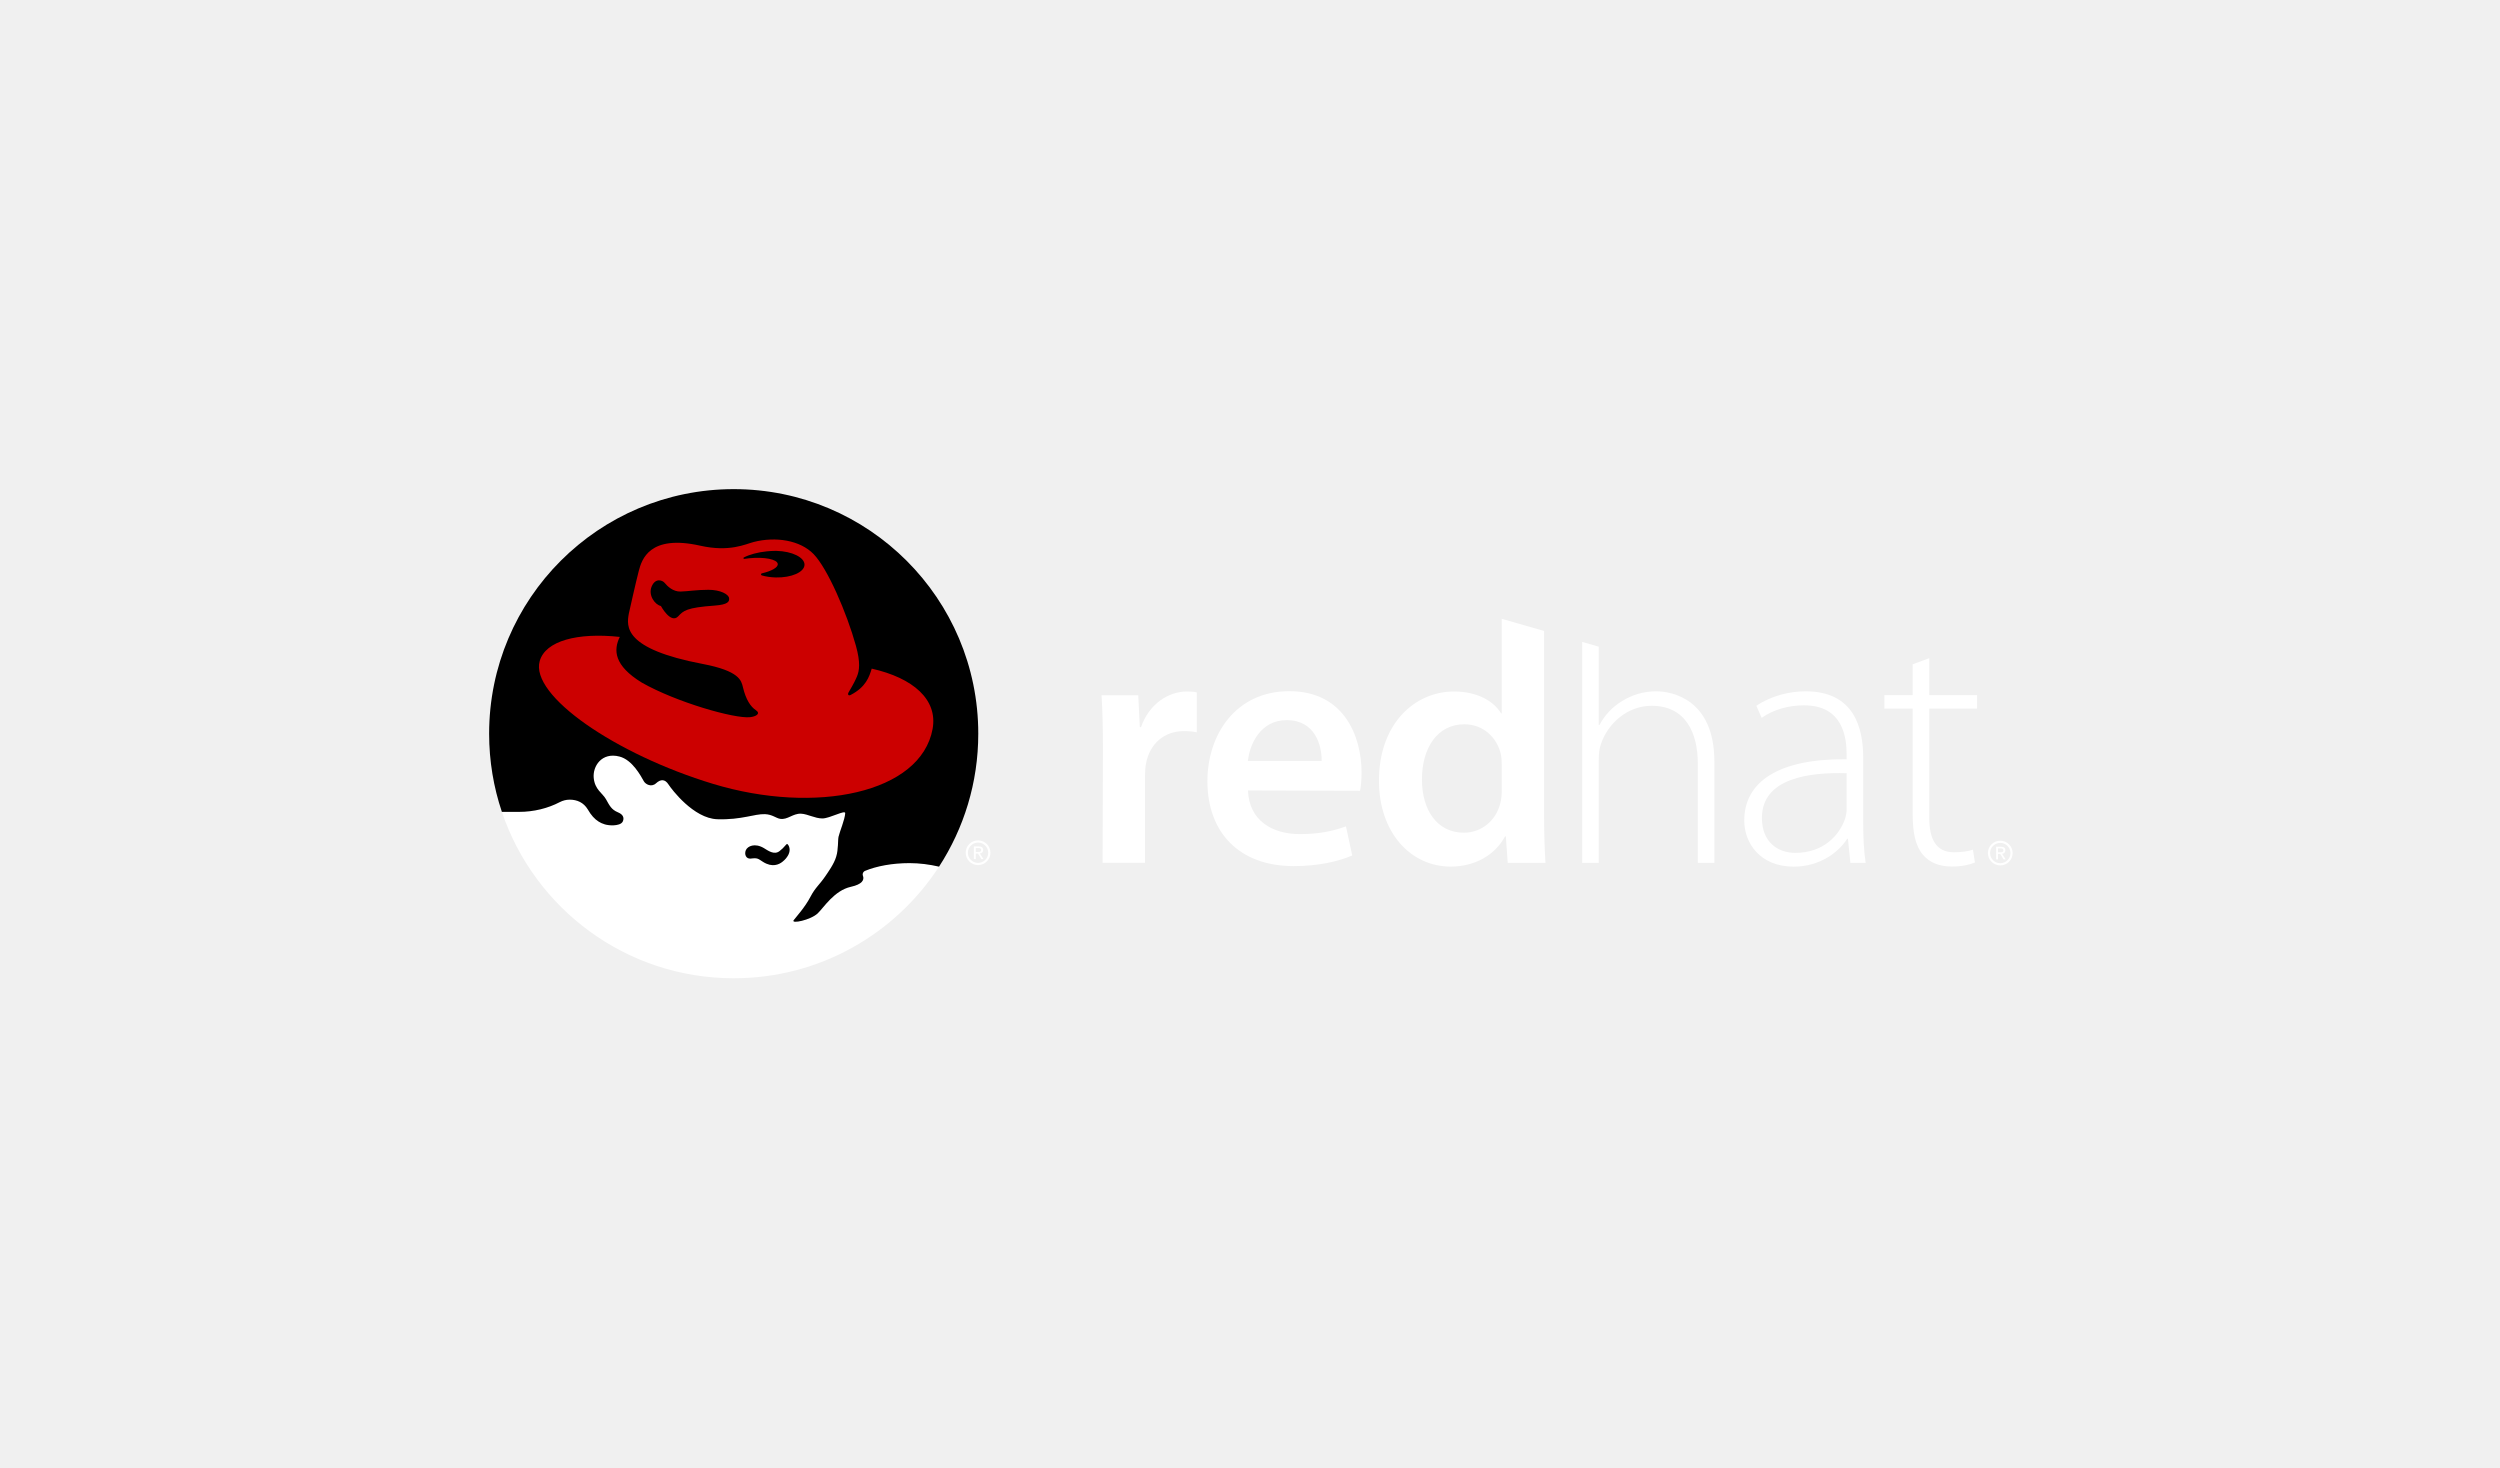
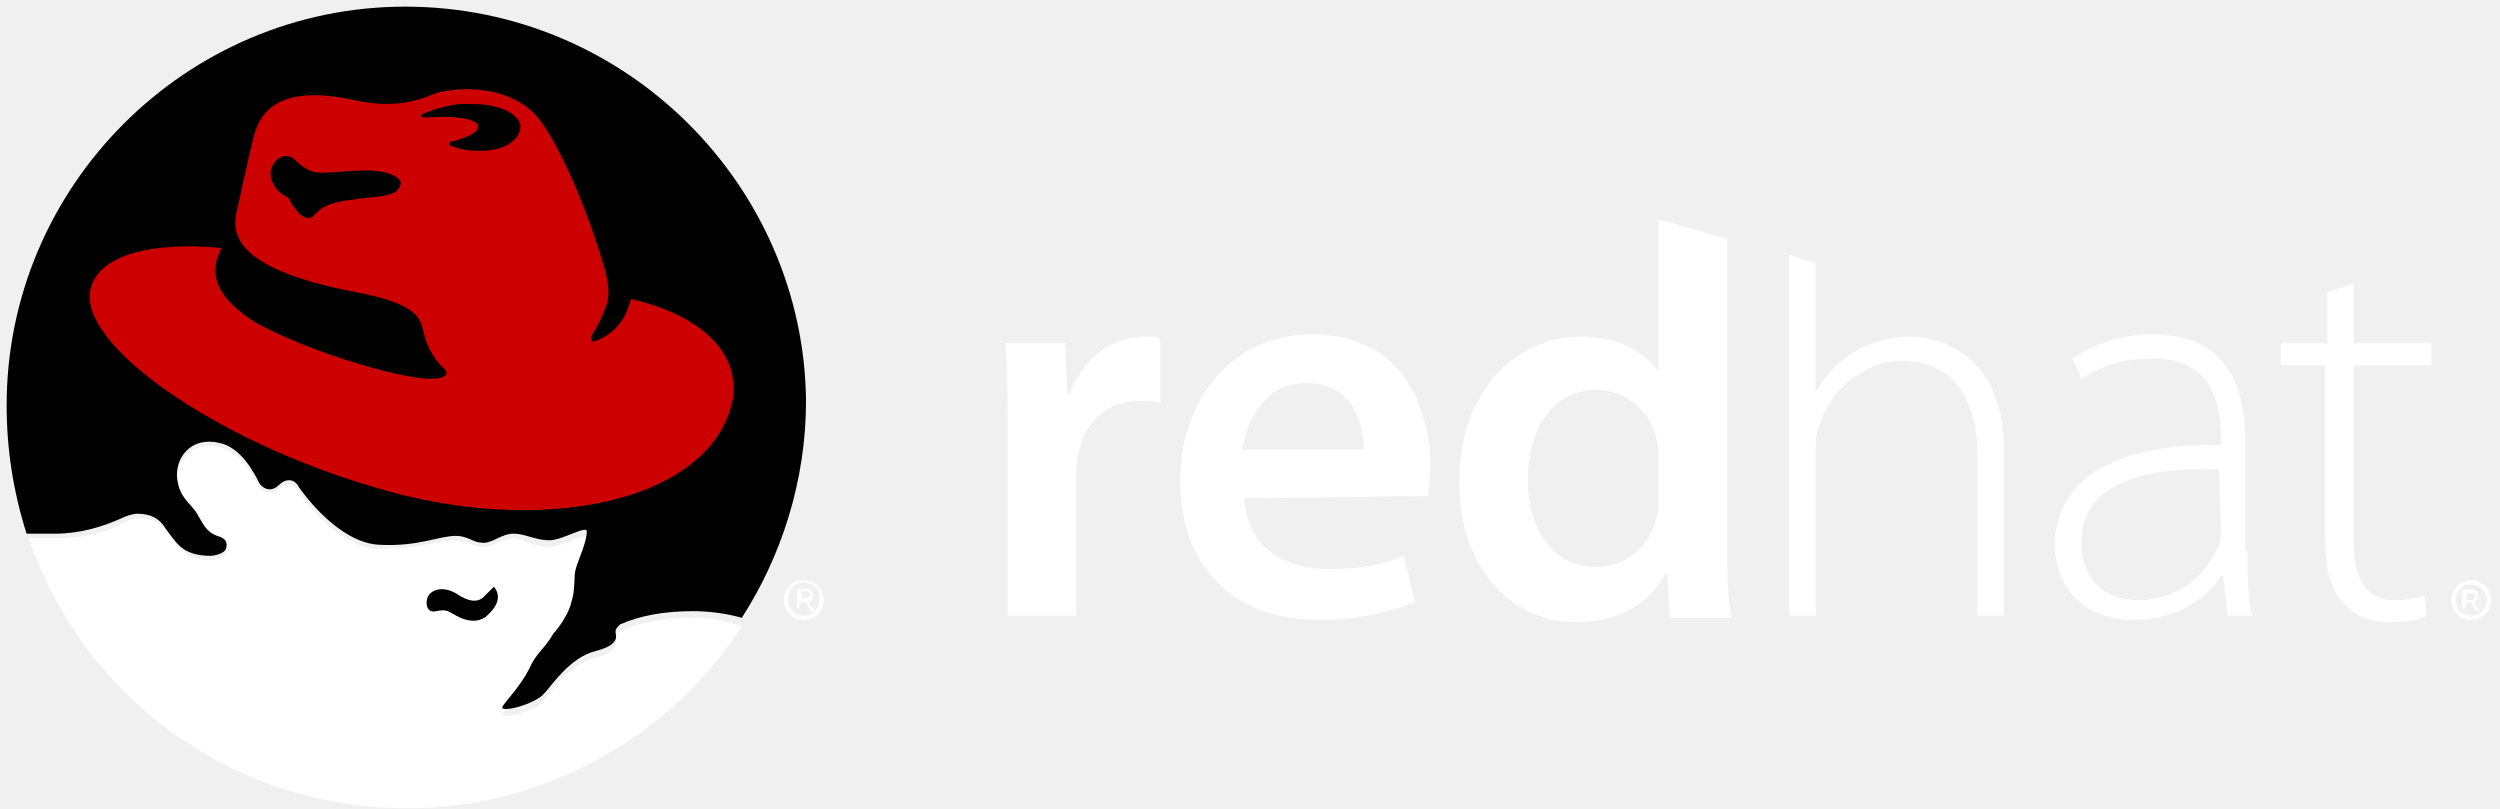
- <svg xmlns="http://www.w3.org/2000/svg" version="1.1" id="Layer_1" x="0px" y="0px" viewBox="0 0 184 108" enable-background="new 0 0 184 108" xml:space="preserve">
+ <svg xmlns="http://www.w3.org/2000/svg" version="1.1" id="Layer_1" x="0px" y="0px" viewBox="0 0 112.9 36.5" style="enable-background:new 0 0 112.9 36.5;" xml:space="preserve">
+   <style type="text/css">
+ 	.st0{fill:#FFFFFF;}
+ 	.st1{fill:#CC0000;}
+ </style>
  <g>
    <g>
-       <path fill="#FFFFFF" d="M71.819,62.823h0.162l0.245,0.402h0.158l-0.265-0.41c0.138-0.016,0.242-0.089,0.242-0.254    c0-0.185-0.109-0.264-0.328-0.264h-0.354v0.928h0.14V62.823z M71.819,62.704v-0.288h0.192c0.098,0,0.203,0.022,0.203,0.137    c0,0.142-0.106,0.152-0.226,0.152H71.819z" />
-       <path fill="#FFFFFF" d="M72.895,62.762c0,0.501-0.408,0.909-0.91,0.909c-0.502,0-0.91-0.408-0.91-0.909    c0-0.502,0.408-0.91,0.91-0.91C72.488,61.852,72.895,62.26,72.895,62.762z M71.985,62.013c-0.414,0-0.749,0.335-0.749,0.75    c0,0.413,0.335,0.746,0.749,0.746c0.413,0,0.748-0.334,0.748-0.746C72.733,62.348,72.398,62.013,71.985,62.013z" />
-       <path fill="#FFFFFF" d="M66.938,63.524c-1.273,0-2.432,0.22-3.286,0.577c-0.094,0.047-0.161,0.145-0.161,0.257    c0,0.041,0.01,0.082,0.026,0.118c0.101,0.293-0.065,0.61-0.892,0.792c-1.226,0.269-2,1.535-2.443,1.955    c-0.52,0.494-1.989,0.797-1.768,0.503c0.173-0.23,0.834-0.948,1.236-1.724c0.36-0.694,0.68-0.891,1.121-1.553    c0.129-0.194,0.631-0.876,0.777-1.415c0.164-0.526,0.109-1.187,0.171-1.459c0.09-0.393,0.461-1.244,0.488-1.724    c0.016-0.272-1.135,0.388-1.681,0.388c-0.546,0-1.078-0.328-1.566-0.351c-0.604-0.028-0.992,0.466-1.539,0.38    c-0.312-0.05-0.575-0.325-1.12-0.345c-0.776-0.028-1.725,0.432-3.507,0.374c-1.753-0.057-3.372-2.216-3.593-2.559    c-0.259-0.402-0.575-0.402-0.92-0.086c-0.345,0.316-0.77,0.067-0.891-0.145c-0.23-0.402-0.845-1.577-1.797-1.824    c-1.317-0.341-1.983,0.729-1.897,1.58c0.088,0.864,0.646,1.107,0.905,1.566c0.258,0.46,0.391,0.756,0.878,0.959    c0.345,0.145,0.473,0.357,0.371,0.64c-0.09,0.247-0.449,0.303-0.685,0.315c-0.502,0.024-0.853-0.112-1.11-0.276    c-0.298-0.191-0.541-0.455-0.801-0.903c-0.301-0.495-0.776-0.71-1.328-0.71c-0.263,0-0.51,0.069-0.729,0.182    c-0.866,0.451-1.897,0.718-3.007,0.718l-1.252,0.001C39.34,66.874,46.071,72,54.001,72c6.334,0,11.903-3.271,15.112-8.216    C68.418,63.625,67.683,63.524,66.938,63.524z" />
-       <path d="M57.927,62.12c-0.016,0-0.031,0.007-0.042,0.018c-0.233,0.271-0.334,0.36-0.502,0.495    c-0.406,0.327-0.87-0.042-1.167-0.217c-0.661-0.388-1.193-0.143-1.322,0.157c-0.129,0.303,0.014,0.666,0.374,0.618    c0.504-0.065,0.526,0.013,0.891,0.244c0.679,0.43,1.174,0.196,1.427-0.007c0.211-0.168,0.328-0.311,0.438-0.516    c0.195-0.385,0.036-0.69-0.057-0.78C57.955,62.126,57.941,62.12,57.927,62.12z" />
-       <path d="M54.001,36C44.059,36,36,44.059,36,54c0,2.012,0.33,3.948,0.939,5.754h1.252c1.11,0,2.141-0.267,3.007-0.718    c0.219-0.112,0.466-0.182,0.729-0.182c0.553,0,1.027,0.215,1.328,0.71c0.26,0.449,0.503,0.713,0.801,0.902    c0.256,0.164,0.608,0.3,1.11,0.277c0.236-0.011,0.595-0.068,0.685-0.315c0.103-0.283-0.026-0.497-0.371-0.64    c-0.487-0.203-0.619-0.501-0.878-0.961c-0.259-0.459-0.818-0.702-0.905-1.566c-0.087-0.851,0.58-1.922,1.897-1.58    c0.952,0.246,1.567,1.422,1.797,1.825c0.121,0.212,0.546,0.46,0.891,0.145c0.344-0.317,0.661-0.317,0.92,0.086    c0.221,0.343,1.84,2.501,3.593,2.558c1.782,0.057,2.731-0.403,3.507-0.374c0.545,0.021,0.808,0.295,1.12,0.345    c0.547,0.086,0.935-0.408,1.539-0.379c0.488,0.024,1.02,0.35,1.566,0.35c0.546,0,1.697-0.659,1.681-0.387    c-0.028,0.48-0.398,1.332-0.488,1.724c-0.063,0.272-0.008,0.933-0.171,1.46c-0.146,0.539-0.648,1.221-0.777,1.416    c-0.441,0.661-0.761,0.859-1.121,1.552c-0.402,0.776-1.063,1.494-1.236,1.724c-0.221,0.294,1.248-0.009,1.768-0.503    c0.443-0.421,1.217-1.685,2.443-1.955c0.827-0.182,0.993-0.499,0.892-0.792c-0.015-0.034-0.026-0.076-0.026-0.117    c0-0.112,0.067-0.21,0.161-0.258c0.854-0.355,2.013-0.576,3.286-0.576c0.744,0,1.48,0.099,2.174,0.26    c1.827-2.818,2.888-6.177,2.888-9.785C72.001,44.059,63.942,36,54.001,36z" />
-       <path fill="#CC0000" d="M64.158,49.211c-0.178,0.598-0.431,1.363-1.556,1.94c-0.164,0.084-0.227-0.054-0.151-0.183    c0.425-0.723,0.501-0.904,0.625-1.19c0.173-0.417,0.264-1.011-0.08-2.249c-0.677-2.436-2.089-5.692-3.116-6.749    c-0.99-1.019-2.785-1.306-4.408-0.89c-0.598,0.153-1.767,0.761-3.934,0.273c-3.752-0.845-4.308,1.034-4.523,1.852    c-0.216,0.819-0.733,3.145-0.733,3.145c-0.172,0.948-0.398,2.595,5.428,3.705c2.714,0.517,2.852,1.218,2.972,1.723    c0.216,0.904,0.56,1.422,0.948,1.68c0.388,0.259,0,0.473-0.43,0.517c-1.156,0.12-5.428-1.105-7.955-2.541    c-2.068-1.264-2.102-2.401-1.629-3.367c-3.123-0.338-5.468,0.293-5.892,1.771c-0.729,2.537,5.579,6.872,12.762,9.047    c7.538,2.282,15.292,0.689,16.154-4.05C69.029,51.493,67.216,49.901,64.158,49.211z M52.6,44.571    c-2.079,0.15-2.295,0.375-2.684,0.79c-0.549,0.585-1.273-0.759-1.273-0.759c-0.434-0.091-0.96-0.791-0.677-1.445    c0.28-0.646,0.796-0.453,0.958-0.251c0.197,0.245,0.617,0.646,1.163,0.632c0.546-0.014,1.175-0.129,2.053-0.129    c0.89,0,1.488,0.332,1.522,0.618C53.692,44.27,53.59,44.499,52.6,44.571z M57.097,42.501c-0.373-0.009-0.724-0.063-1.026-0.15    c-0.036-0.009-0.061-0.04-0.061-0.076c0-0.036,0.026-0.067,0.062-0.076c0.72-0.167,1.206-0.439,1.171-0.696    c-0.045-0.341-0.987-0.527-2.103-0.415c-0.122,0.013-0.241,0.028-0.357,0.046c-0.003,0-0.006,0.001-0.009,0.001    c-0.032,0-0.058-0.025-0.058-0.055c0-0.022,0.013-0.041,0.033-0.05c0.403-0.213,1.004-0.382,1.693-0.452    c0.207-0.021,0.408-0.032,0.603-0.033c0.034,0,0.068,0,0.103,0c1.154,0.026,2.077,0.485,2.064,1.024    C59.198,42.111,58.252,42.527,57.097,42.501z" />
+       <path class="st0" d="M36.2,27.2h0.2l0.2,0.4h0.2l-0.3-0.4c0.1,0,0.2-0.1,0.2-0.3c0-0.2-0.1-0.3-0.3-0.3H36v0.9h0.1V27.2z M36.2,27    v-0.3h0.2c0.1,0,0.2,0,0.2,0.1c0,0.1-0.1,0.2-0.2,0.2L36.2,27L36.2,27z" />
+       <path class="st0" d="M37.2,27.1c0,0.5-0.4,0.9-0.9,0.9c-0.5,0-0.9-0.4-0.9-0.9c0-0.5,0.4-0.9,0.9-0.9    C36.8,26.2,37.2,26.6,37.2,27.1z M36.3,26.3c-0.4,0-0.7,0.3-0.7,0.8c0,0.4,0.3,0.7,0.7,0.7c0.4,0,0.7-0.3,0.7-0.7    C37.1,26.7,36.7,26.3,36.3,26.3z" />
+       <path class="st0" d="M31.3,27.9c-1.3,0-2.4,0.2-3.3,0.6c-0.1,0-0.2,0.1-0.2,0.3c0,0,0,0.1,0,0.1c0.1,0.3-0.1,0.6-0.9,0.8    c-1.2,0.3-2,1.5-2.4,2c-0.5,0.5-2,0.8-1.8,0.5c0.2-0.2,0.8-0.9,1.2-1.7c0.4-0.7,0.7-0.9,1.1-1.6c0.1-0.2,0.6-0.9,0.8-1.4    c0.2-0.5,0.1-1.2,0.2-1.5c0.1-0.4,0.5-1.2,0.5-1.7c0-0.3-1.1,0.4-1.7,0.4s-1.1-0.3-1.6-0.4c-0.6,0-1,0.5-1.5,0.4    c-0.3,0-0.6-0.3-1.1-0.3c-0.8,0-1.7,0.4-3.5,0.4c-1.8-0.1-3.4-2.2-3.6-2.6c-0.3-0.4-0.6-0.4-0.9-0.1c-0.3,0.3-0.8,0.1-0.9-0.1    c-0.2-0.4-0.8-1.6-1.8-1.8c-1.3-0.3-2,0.7-1.9,1.6c0.1,0.9,0.6,1.1,0.9,1.6c0.3,0.5,0.4,0.8,0.9,1c0.3,0.1,0.5,0.4,0.4,0.6    c-0.1,0.2-0.4,0.3-0.7,0.3c-0.5,0-0.9-0.1-1.1-0.3c-0.3-0.2-0.5-0.5-0.8-0.9c-0.3-0.5-0.8-0.7-1.3-0.7c-0.3,0-0.5,0.1-0.7,0.2    c-0.9,0.5-1.9,0.7-3,0.7l-1.3,0c2.4,7.1,9.1,12.2,17.1,12.2c6.3,0,11.9-3.3,15.1-8.2C32.8,28,32,27.9,31.3,27.9z" />
+       <path d="M22.3,26.5C22.2,26.5,22.2,26.5,22.3,26.5c-0.3,0.3-0.4,0.4-0.5,0.5c-0.4,0.3-0.9,0-1.2-0.2c-0.7-0.4-1.2-0.1-1.3,0.2    c-0.1,0.3,0,0.7,0.4,0.6c0.5-0.1,0.5,0,0.9,0.2c0.7,0.4,1.2,0.2,1.4,0c0.2-0.2,0.3-0.3,0.4-0.5C22.6,26.9,22.4,26.6,22.3,26.5    C22.3,26.5,22.3,26.5,22.3,26.5z" />
+       <path d="M18.3,0.3c-9.9,0-18,8.1-18,18c0,2,0.3,3.9,0.9,5.8h1.3c1.1,0,2.1-0.3,3-0.7c0.2-0.1,0.5-0.2,0.7-0.2c0.6,0,1,0.2,1.3,0.7    c0.3,0.4,0.5,0.7,0.8,0.9C8.6,25,9,25.1,9.5,25.1c0.2,0,0.6-0.1,0.7-0.3c0.1-0.3,0-0.5-0.4-0.6c-0.5-0.2-0.6-0.5-0.9-1    c-0.3-0.5-0.8-0.7-0.9-1.6c-0.1-0.9,0.6-1.9,1.9-1.6c1,0.2,1.6,1.4,1.8,1.8c0.1,0.2,0.5,0.5,0.9,0.1c0.3-0.3,0.7-0.3,0.9,0.1    c0.2,0.3,1.8,2.5,3.6,2.6c1.8,0.1,2.7-0.4,3.5-0.4c0.5,0,0.8,0.3,1.1,0.3c0.5,0.1,0.9-0.4,1.5-0.4c0.5,0,1,0.3,1.6,0.3    s1.7-0.7,1.7-0.4c0,0.5-0.4,1.3-0.5,1.7c-0.1,0.3,0,0.9-0.2,1.5c-0.1,0.5-0.6,1.2-0.8,1.4c-0.4,0.7-0.8,0.9-1.1,1.6    c-0.4,0.8-1.1,1.5-1.2,1.7c-0.2,0.3,1.2,0,1.8-0.5c0.4-0.4,1.2-1.7,2.4-2c0.8-0.2,1-0.5,0.9-0.8c0,0,0-0.1,0-0.1    c0-0.1,0.1-0.2,0.2-0.3c0.9-0.4,2-0.6,3.3-0.6c0.7,0,1.5,0.1,2.2,0.3c1.8-2.8,2.9-6.2,2.9-9.8C36.3,8.4,28.3,0.3,18.3,0.3z" />
+       <path class="st1" d="M28.5,13.5c-0.2,0.6-0.4,1.4-1.6,1.9c-0.2,0.1-0.2-0.1-0.2-0.2c0.4-0.7,0.5-0.9,0.6-1.2    c0.2-0.4,0.3-1-0.1-2.2c-0.7-2.4-2.1-5.7-3.1-6.7c-1-1-2.8-1.3-4.4-0.9C19.2,4.4,18,5,15.9,4.5c-3.8-0.8-4.3,1-4.5,1.9    c-0.2,0.8-0.7,3.1-0.7,3.1c-0.2,0.9-0.4,2.6,5.4,3.7c2.7,0.5,2.9,1.2,3,1.7c0.2,0.9,0.6,1.4,0.9,1.7c0.4,0.3,0,0.5-0.4,0.5    c-1.2,0.1-5.4-1.1-8-2.5c-2.1-1.3-2.1-2.4-1.6-3.4c-3.1-0.3-5.5,0.3-5.9,1.8c-0.7,2.5,5.6,6.9,12.8,9c7.5,2.3,15.3,0.7,16.2-4    C33.4,15.8,31.5,14.2,28.5,13.5z M16.9,8.9c-2.1,0.2-2.3,0.4-2.7,0.8C13.7,10.3,13,8.9,13,8.9c-0.4-0.1-1-0.8-0.7-1.4    c0.3-0.6,0.8-0.5,1-0.3c0.2,0.2,0.6,0.6,1.2,0.6c0.5,0,1.2-0.1,2.1-0.1c0.9,0,1.5,0.3,1.5,0.6C18,8.6,17.9,8.8,16.9,8.9z     M21.4,6.8c-0.4,0-0.7-0.1-1-0.2c0,0-0.1,0-0.1-0.1s0-0.1,0.1-0.1c0.7-0.2,1.2-0.4,1.2-0.7c0-0.3-1-0.5-2.1-0.4    c-0.1,0-0.2,0-0.4,0c0,0,0,0,0,0c0,0-0.1,0-0.1-0.1c0,0,0,0,0,0c0.4-0.2,1-0.4,1.7-0.5c0.2,0,0.4,0,0.6,0c0,0,0.1,0,0.1,0    c1.2,0,2.1,0.5,2.1,1C23.5,6.4,22.6,6.9,21.4,6.8z" />
    </g>
    <g>
-       <path fill="#FFFFFF" d="M81.176,55.136c0-1.651-0.034-2.865-0.101-3.963h2.7l0.116,2.342h0.088    c0.607-1.736,2.045-2.621,3.376-2.621c0.305,0,0.482,0.011,0.731,0.067v2.937c-0.292-0.057-0.564-0.089-0.939-0.089    c-1.486,0-2.517,0.945-2.795,2.359c-0.053,0.275-0.081,0.605-0.081,0.941v6.395h-3.12L81.176,55.136z" />
-       <path fill="#FFFFFF" d="M91.851,58.178c0.082,2.235,1.812,3.212,3.809,3.212c1.434,0,2.46-0.225,3.403-0.571l0.461,2.145    c-1.055,0.448-2.52,0.782-4.309,0.782c-4.005,0-6.35-2.473-6.35-6.251c0-3.404,2.065-6.624,6.031-6.624    c4.01,0,5.315,3.298,5.315,5.998c0,0.579-0.052,1.045-0.111,1.332L91.851,58.178z M97.274,56.006    c0.014-1.143-0.483-3.005-2.571-3.005c-1.92,0-2.718,1.741-2.858,3.005H97.274z" />
-       <path fill="#FFFFFF" d="M137.132,60.573c0,0.976,0.039,1.986,0.18,2.932h-1.124l-0.179-1.769h-0.058    c-0.598,0.951-1.973,2.049-3.935,2.049c-2.483,0-3.639-1.746-3.639-3.392c0-2.849,2.515-4.565,7.535-4.512v-0.33    c0-1.221-0.237-3.656-3.157-3.637c-1.08,0-2.205,0.289-3.098,0.92l-0.389-0.888c1.127-0.764,2.505-1.066,3.621-1.066    c3.562,0,4.243,2.674,4.243,4.879V60.573z M135.912,56.908c-2.688-0.077-6.236,0.33-6.236,3.293c0,1.774,1.171,2.571,2.456,2.571    c2.057,0,3.226-1.273,3.652-2.475c0.089-0.263,0.128-0.528,0.128-0.739V56.908z" />
-       <path fill="#FFFFFF" d="M141.993,48.442v2.72h3.518v0.99h-3.518v8.022c0,1.569,0.487,2.553,1.813,2.553    c0.636,0,1.086-0.084,1.402-0.193l0.148,0.945c-0.399,0.167-0.958,0.297-1.703,0.297c-0.901,0-1.648-0.284-2.13-0.875    c-0.559-0.648-0.75-1.684-0.75-2.943v-7.805h-2.083v-0.99h2.083v-2.269L141.993,48.442z" />
-       <path fill="#FFFFFF" d="M147.053,62.848h0.162l0.245,0.402h0.158l-0.265-0.41c0.138-0.017,0.242-0.089,0.242-0.254    c0-0.185-0.11-0.264-0.328-0.264h-0.354v0.928h0.141V62.848z M147.053,62.728V62.44h0.191c0.097,0,0.203,0.022,0.203,0.136    c0,0.143-0.106,0.152-0.226,0.152H147.053z" />
-       <path fill="#FFFFFF" d="M148.13,62.786c0,0.501-0.408,0.909-0.91,0.909c-0.501,0-0.91-0.408-0.91-0.909    c0-0.502,0.409-0.91,0.91-0.91C147.722,61.876,148.13,62.284,148.13,62.786z M147.22,62.037c-0.415,0-0.749,0.335-0.749,0.749    c0,0.413,0.334,0.746,0.749,0.746c0.413,0,0.748-0.333,0.748-0.746C147.968,62.372,147.632,62.037,147.22,62.037z" />
-       <path fill="#FFFFFF" d="M110.529,52.5h-0.051c-0.552-0.911-1.768-1.606-3.456-1.606c-2.966,0-5.548,2.454-5.529,6.586    c0,3.791,2.332,6.302,5.277,6.302c1.78,0,3.267-0.848,4.004-2.23h0.055l0.14,1.953h2.778c-0.057-0.838-0.103-2.196-0.103-3.459    V46.44l-3.117-0.895V52.5z M110.529,58.158c0,0.327-0.023,0.631-0.094,0.91c-0.314,1.35-1.417,2.219-2.693,2.219    c-1.963,0-3.087-1.655-3.087-3.921c0-2.288,1.114-4.059,3.122-4.059c1.402,0,2.406,0.988,2.682,2.189    c0.053,0.253,0.07,0.564,0.07,0.814V58.158z" />
-       <path fill="#FFFFFF" d="M121.891,50.88c-0.939,0-1.78,0.271-2.487,0.707c-0.734,0.43-1.331,1.093-1.686,1.78h-0.049v-5.771    l-1.221-0.351v16.26h1.221v-7.548c0-0.501,0.038-0.849,0.166-1.216c0.527-1.535,1.974-2.795,3.723-2.795    c2.527,0,3.401,2.026,3.401,4.249v7.31h1.22V56.06C126.178,51.463,123.06,50.88,121.891,50.88z" />
+       <path class="st0" d="M45.5,19.5c0-1.7,0-2.9-0.1-4h2.7l0.1,2.3h0.1c0.6-1.7,2-2.6,3.4-2.6c0.3,0,0.5,0,0.7,0.1v2.9    c-0.3-0.1-0.6-0.1-0.9-0.1c-1.5,0-2.5,0.9-2.8,2.4c-0.1,0.3-0.1,0.6-0.1,0.9v6.4h-3.1L45.5,19.5z" />
+       <path class="st0" d="M56.2,22.5c0.1,2.2,1.8,3.2,3.8,3.2c1.4,0,2.5-0.2,3.4-0.6l0.5,2.1c-1.1,0.4-2.5,0.8-4.3,0.8    c-4,0-6.3-2.5-6.3-6.3c0-3.4,2.1-6.6,6-6.6c4,0,5.3,3.3,5.3,6c0,0.6-0.1,1-0.1,1.3L56.2,22.5z M61.6,20.3c0-1.1-0.5-3-2.6-3    c-1.9,0-2.7,1.7-2.9,3H61.6z" />
+       <path class="st0" d="M101.5,24.9c0,1,0,2,0.2,2.9h-1.1l-0.2-1.8h-0.1c-0.6,1-2,2-3.9,2c-2.5,0-3.6-1.7-3.6-3.4    c0-2.8,2.5-4.6,7.5-4.5v-0.3c0-1.2-0.2-3.7-3.2-3.6c-1.1,0-2.2,0.3-3.1,0.9l-0.4-0.9c1.1-0.8,2.5-1.1,3.6-1.1    c3.6,0,4.2,2.7,4.2,4.9V24.9z M100.2,21.2c-2.7-0.1-6.2,0.3-6.2,3.3c0,1.8,1.2,2.6,2.5,2.6c2.1,0,3.2-1.3,3.7-2.5    c0.1-0.3,0.1-0.5,0.1-0.7L100.2,21.2L100.2,21.2z" />
+       <path class="st0" d="M106.3,12.8v2.7h3.5v1h-3.5v8c0,1.6,0.5,2.6,1.8,2.6c0.6,0,1.1-0.1,1.4-0.2l0.1,0.9c-0.4,0.2-1,0.3-1.7,0.3    c-0.9,0-1.6-0.3-2.1-0.9c-0.6-0.6-0.8-1.7-0.8-2.9v-7.8H103v-1h2.1v-2.3L106.3,12.8z" />
+       <path class="st0" d="M111.4,27.2h0.2l0.2,0.4h0.2l-0.3-0.4c0.1,0,0.2-0.1,0.2-0.3c0-0.2-0.1-0.3-0.3-0.3h-0.4v0.9h0.1L111.4,27.2    L111.4,27.2z M111.4,27.1v-0.3h0.2c0.1,0,0.2,0,0.2,0.1c0,0.1-0.1,0.2-0.2,0.2H111.4z" />
+       <path class="st0" d="M112.5,27.1c0,0.5-0.4,0.9-0.9,0.9c-0.5,0-0.9-0.4-0.9-0.9c0-0.5,0.4-0.9,0.9-0.9    C112.1,26.2,112.5,26.6,112.5,27.1z M111.6,26.4c-0.4,0-0.7,0.3-0.7,0.7c0,0.4,0.3,0.7,0.7,0.7c0.4,0,0.7-0.3,0.7-0.7    C112.3,26.7,112,26.4,111.6,26.4z" />
+       <path class="st0" d="M74.9,16.8L74.9,16.8c-0.6-0.9-1.8-1.6-3.5-1.6c-3,0-5.5,2.5-5.5,6.6c0,3.8,2.3,6.3,5.3,6.3    c1.8,0,3.3-0.8,4-2.2h0.1l0.1,2h2.8C78,27,78,25.6,78,24.4V10.8l-3.1-0.9L74.9,16.8L74.9,16.8z M74.9,22.5c0,0.3,0,0.6-0.1,0.9    c-0.3,1.3-1.4,2.2-2.7,2.2c-2,0-3.1-1.7-3.1-3.9c0-2.3,1.1-4.1,3.1-4.1c1.4,0,2.4,1,2.7,2.2c0.1,0.3,0.1,0.6,0.1,0.8V22.5z" />
+       <path class="st0" d="M86.2,15.2c-0.9,0-1.8,0.3-2.5,0.7c-0.7,0.4-1.3,1.1-1.7,1.8h0v-5.8l-1.2-0.4v16.3H82v-7.5    c0-0.5,0-0.8,0.2-1.2c0.5-1.5,2-2.8,3.7-2.8c2.5,0,3.4,2,3.4,4.2v7.3h1.2v-7.4C90.5,15.8,87.4,15.2,86.2,15.2z" />
    </g>
  </g>
</svg>
